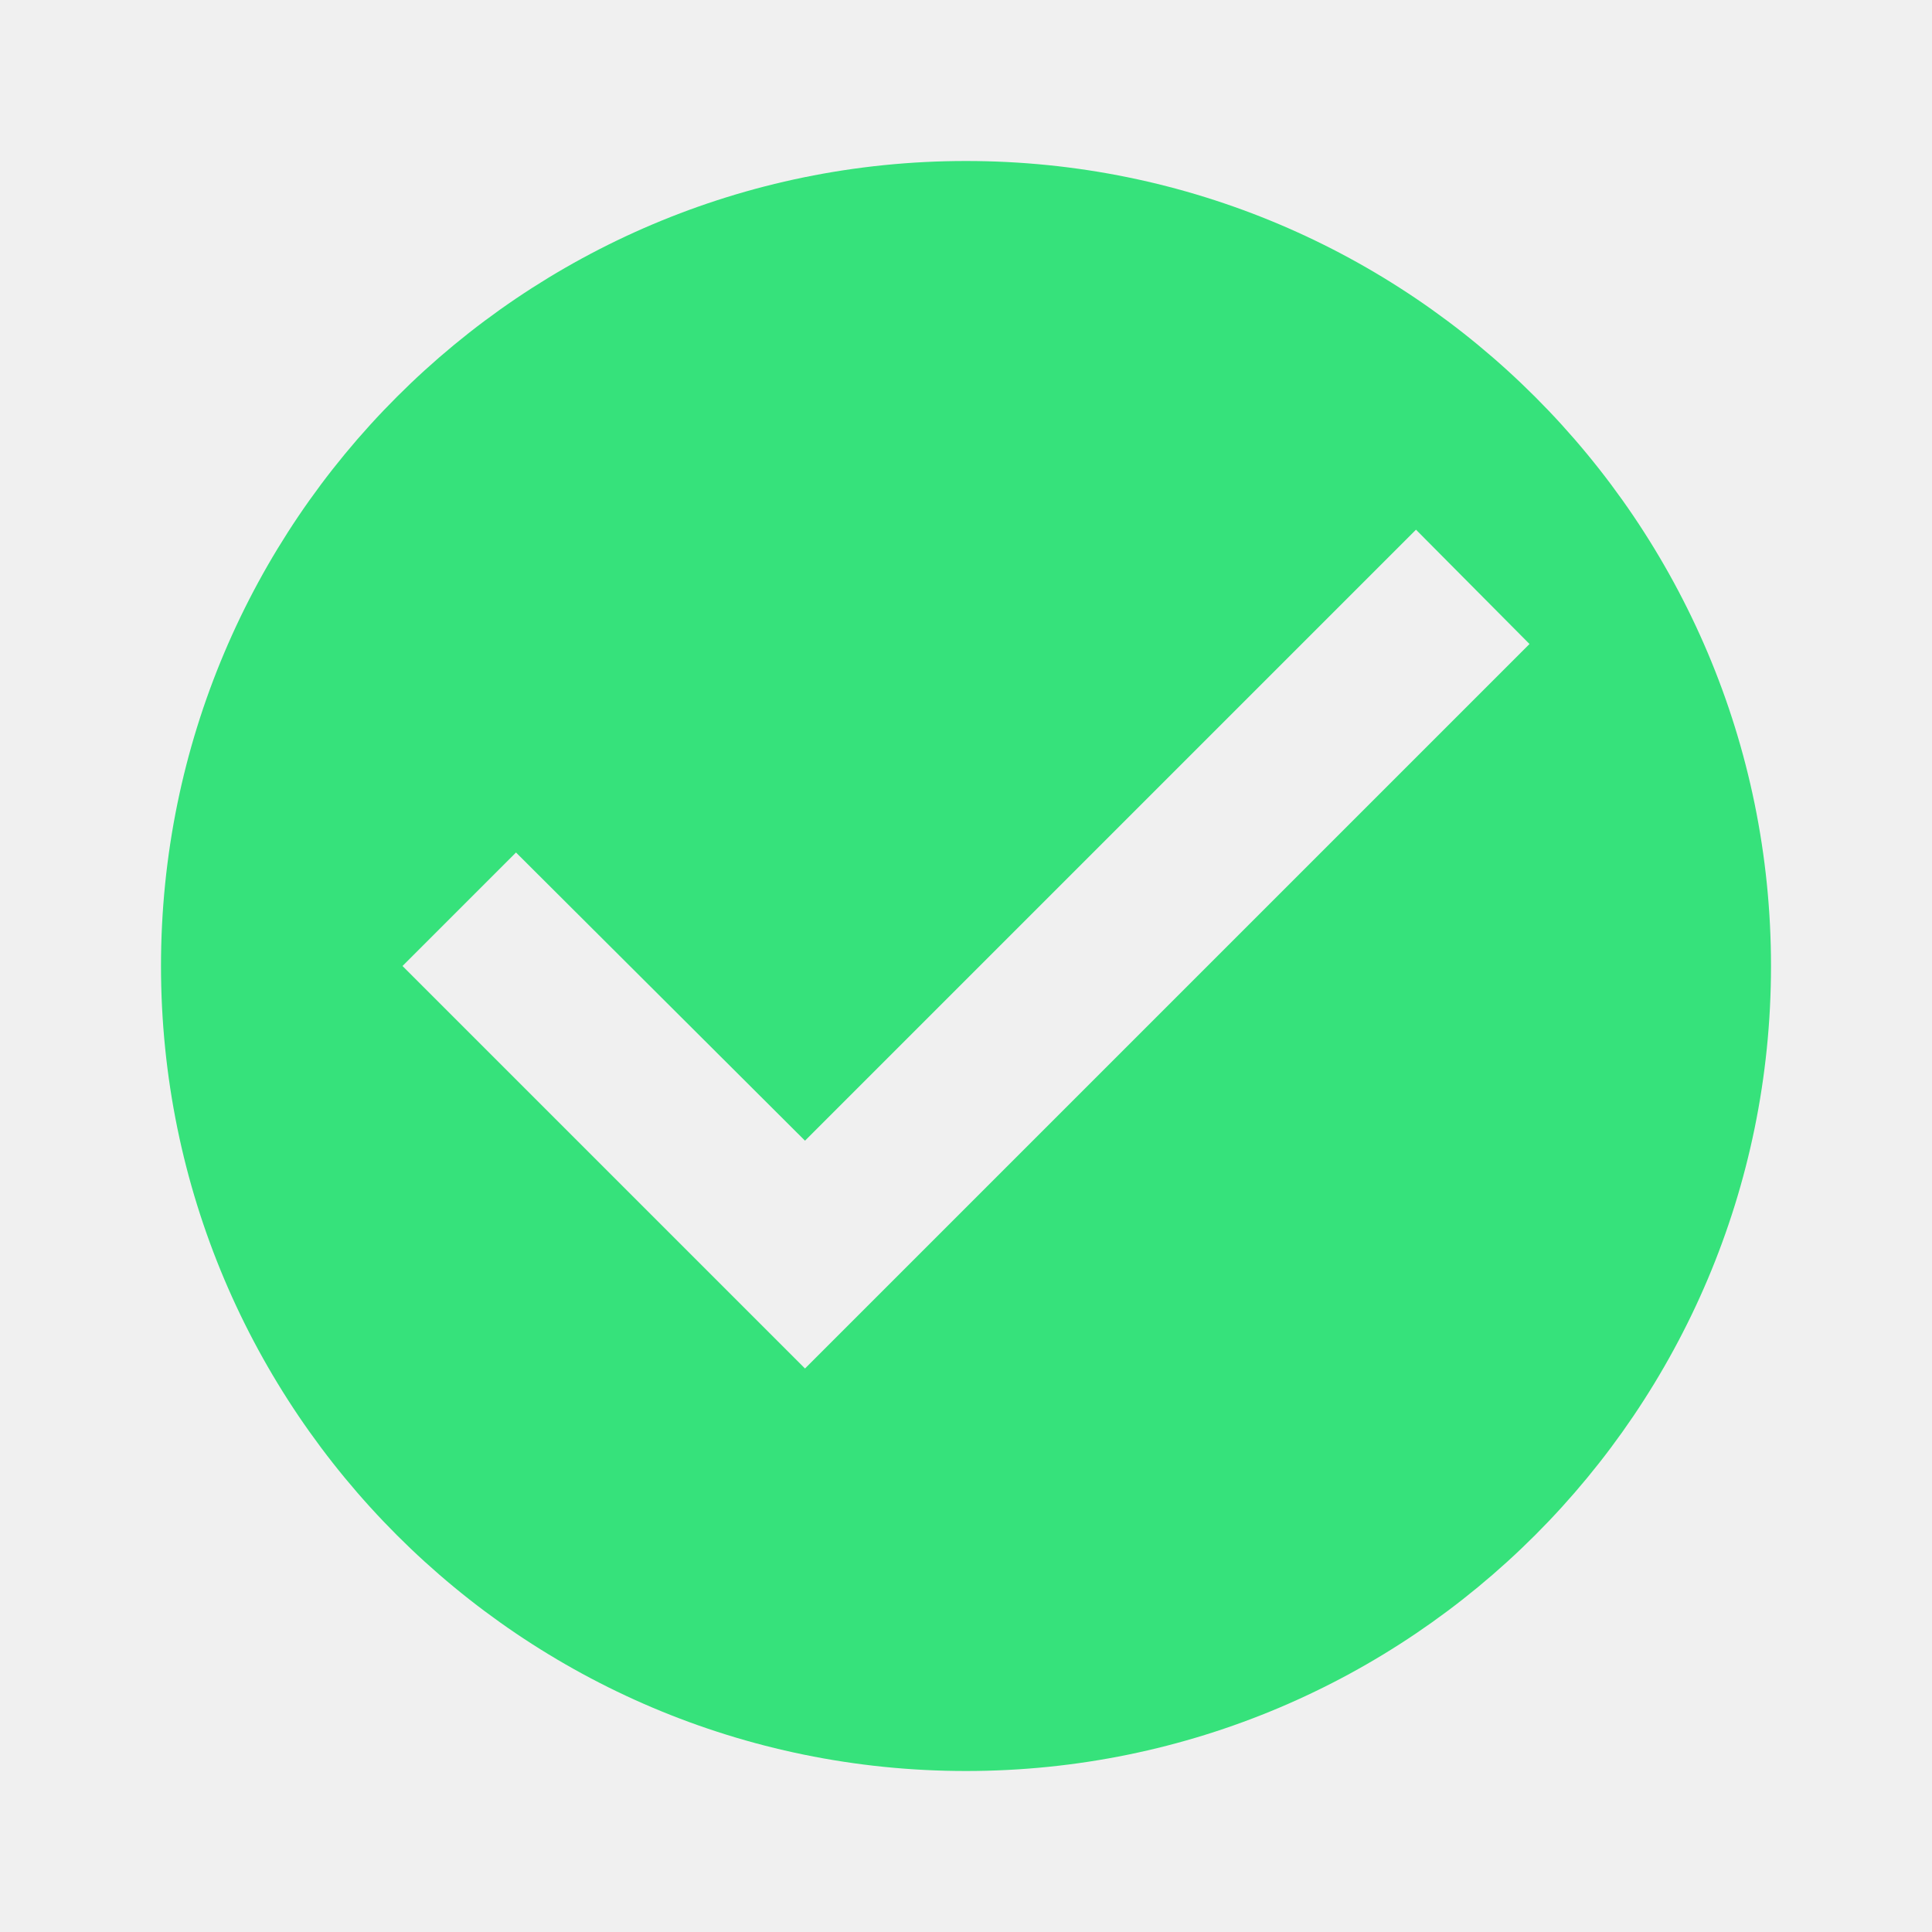
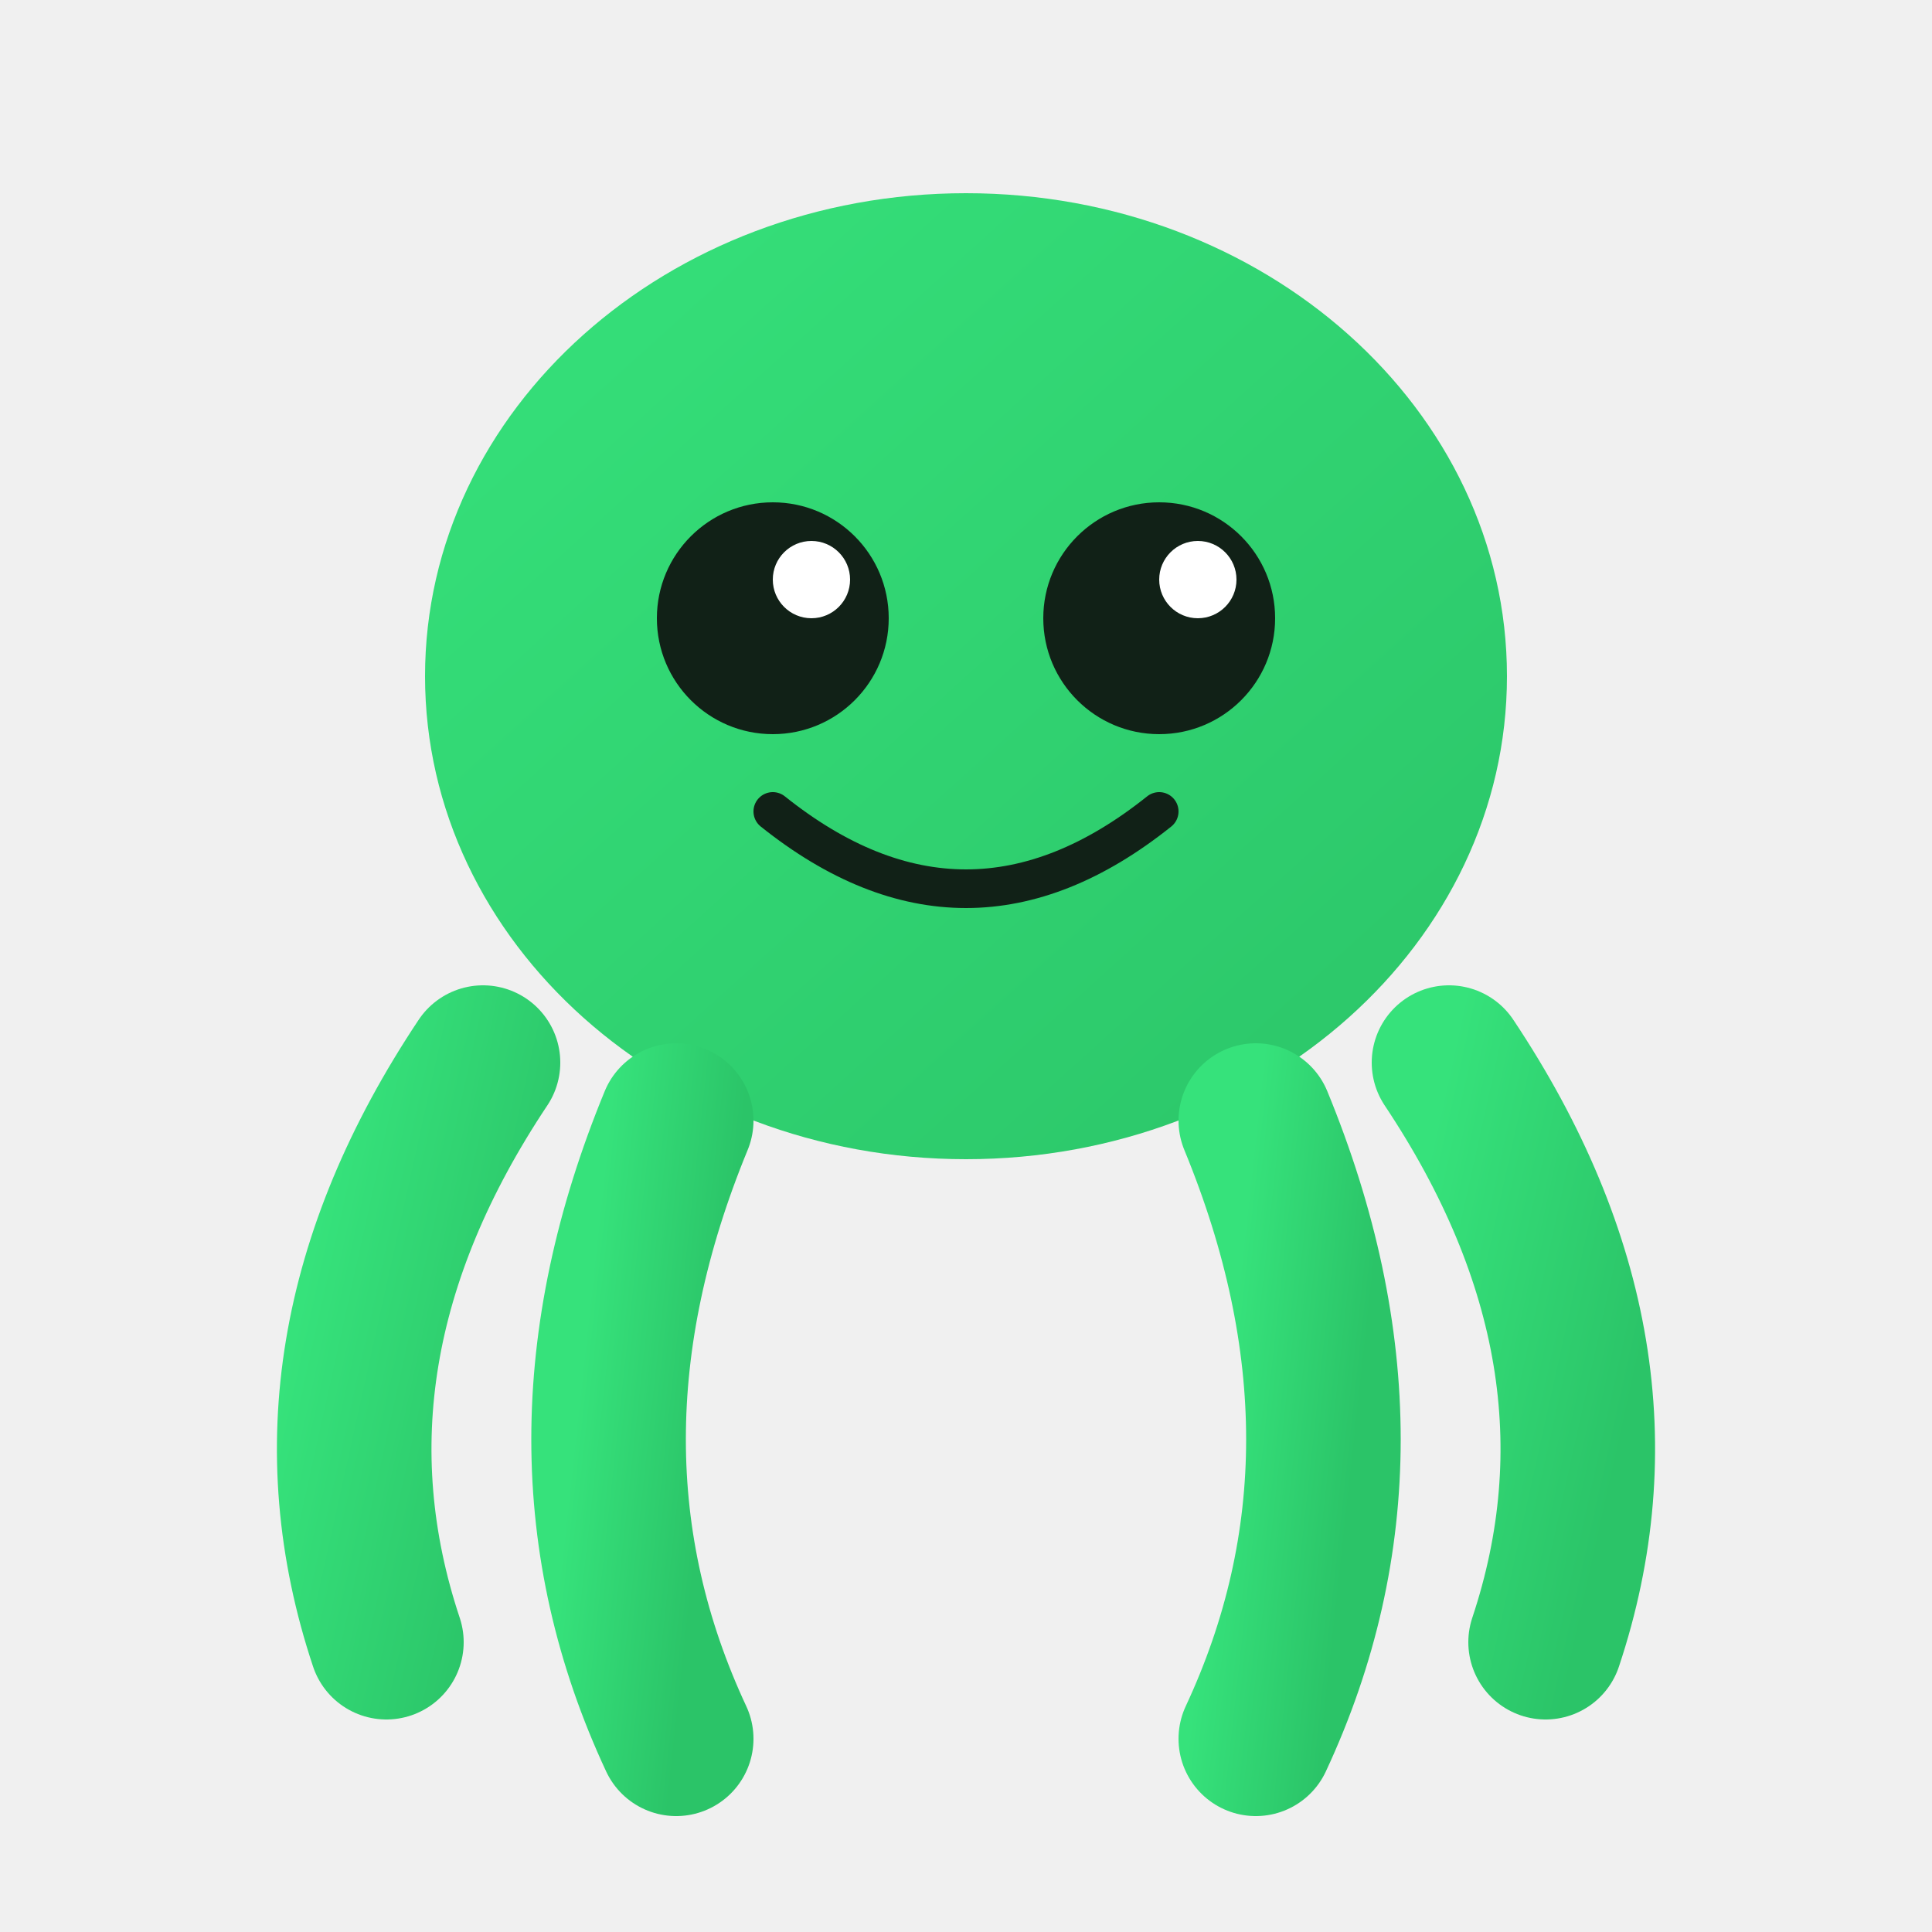
- <svg xmlns="http://www.w3.org/2000/svg" viewBox="0 0 24 24" fill="#36e27b">
-   <path d="M12 2C6.48 2 2 6.48 2 12s4.48 10 10 10 10-4.48 10-10S17.52 2 12 2zm-2 15l-5-5 1.41-1.41L10 14.17l7.59-7.59L19 8l-9 9z" />
+ <svg xmlns="http://www.w3.org/2000/svg" viewBox="0 0 100 100">
+   <defs>
+     <linearGradient id="octopusGradient" x1="0%" y1="0%" x2="100%" y2="100%">
+       <stop offset="0%" style="stop-color:#36e27b" />
+       <stop offset="100%" style="stop-color:#2bc468" />
+     </linearGradient>
+   </defs>
+   <ellipse cx="50" cy="35" rx="28" ry="25" fill="url(#octopusGradient)" />
+   <circle cx="40" cy="32" r="6" fill="#112117" />
+   <circle cx="60" cy="32" r="6" fill="#112117" />
+   <circle cx="42" cy="30" r="2" fill="white" />
+   <circle cx="62" cy="30" r="2" fill="white" />
+   <path d="M 40 42 Q 50 50 60 42" stroke="#112117" stroke-width="2" fill="none" stroke-linecap="round" />
+   <path d="M 25 55 Q 15 70 20 85" stroke="url(#octopusGradient)" stroke-width="8" fill="none" stroke-linecap="round" />
+   <path d="M 35 58 Q 28 75 35 90" stroke="url(#octopusGradient)" stroke-width="8" fill="none" stroke-linecap="round" />
+   <path d="M 50 60 Q 50 78 50 92" stroke="url(#octopusGradient)" stroke-width="8" fill="none" stroke-linecap="round" />
+   <path d="M 65 58 Q 72 75 65 90" stroke="url(#octopusGradient)" stroke-width="8" fill="none" stroke-linecap="round" />
+   <path d="M 75 55 Q 85 70 80 85" stroke="url(#octopusGradient)" stroke-width="8" fill="none" stroke-linecap="round" />
</svg>
